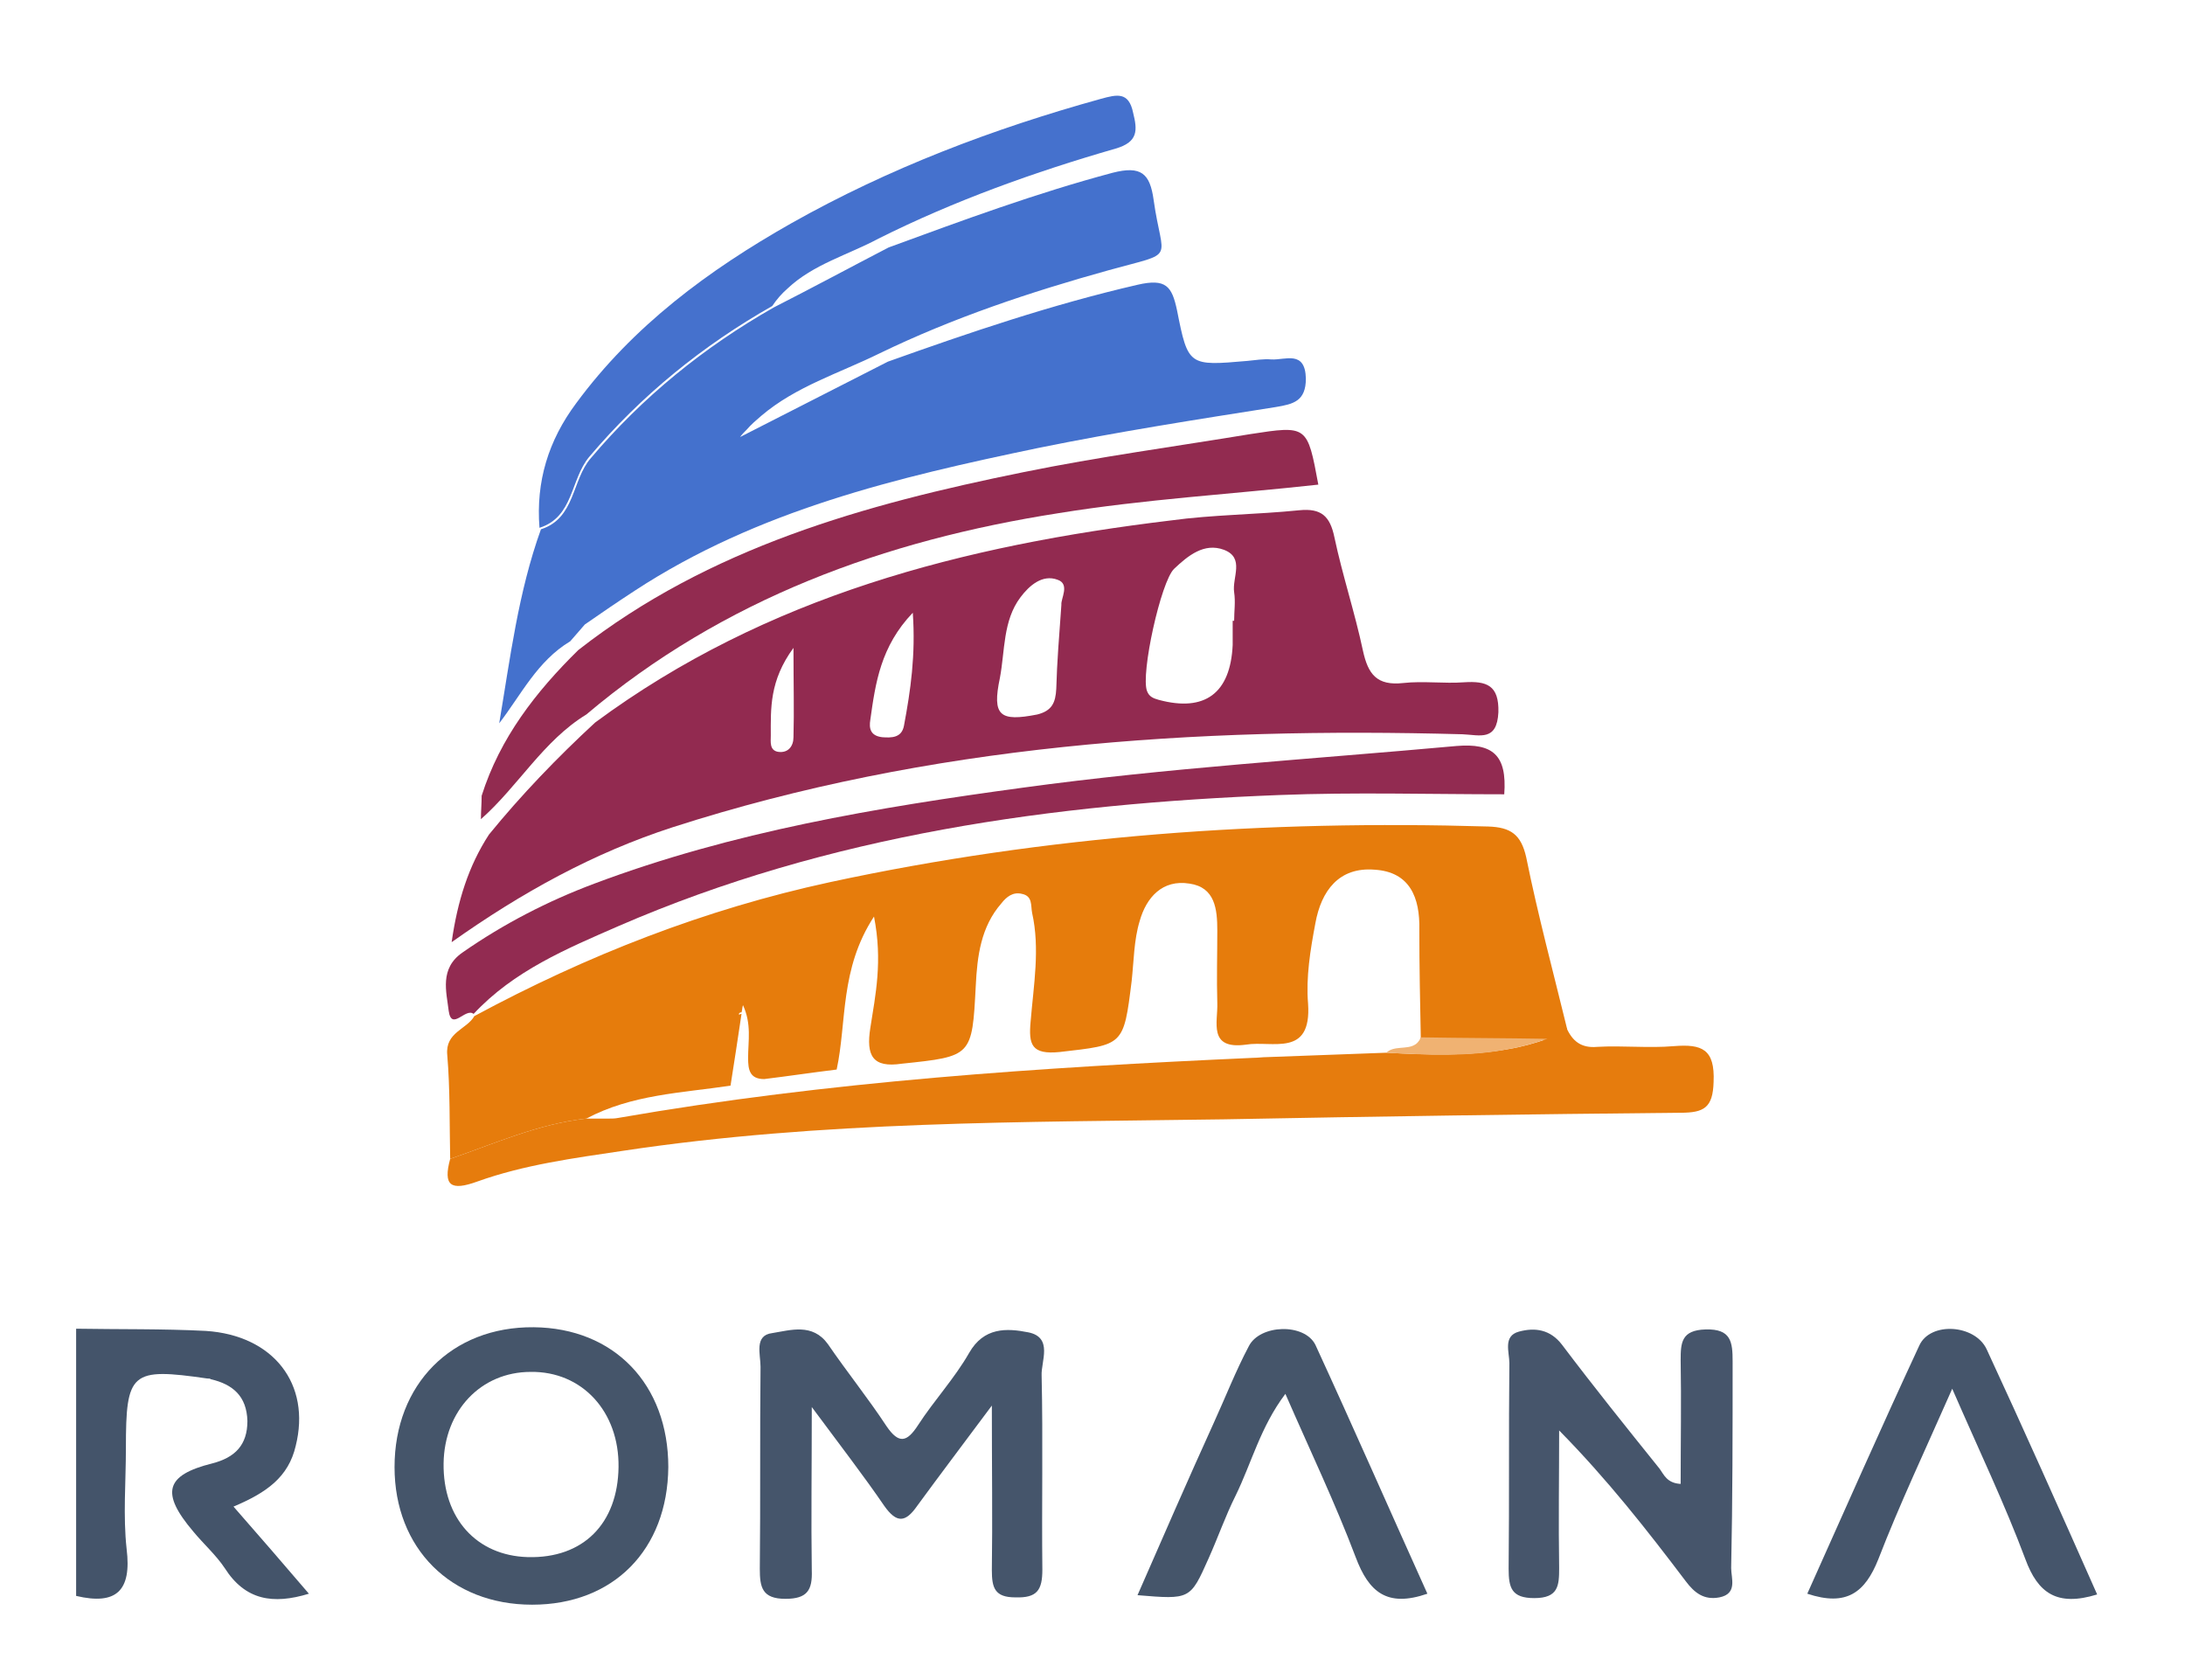
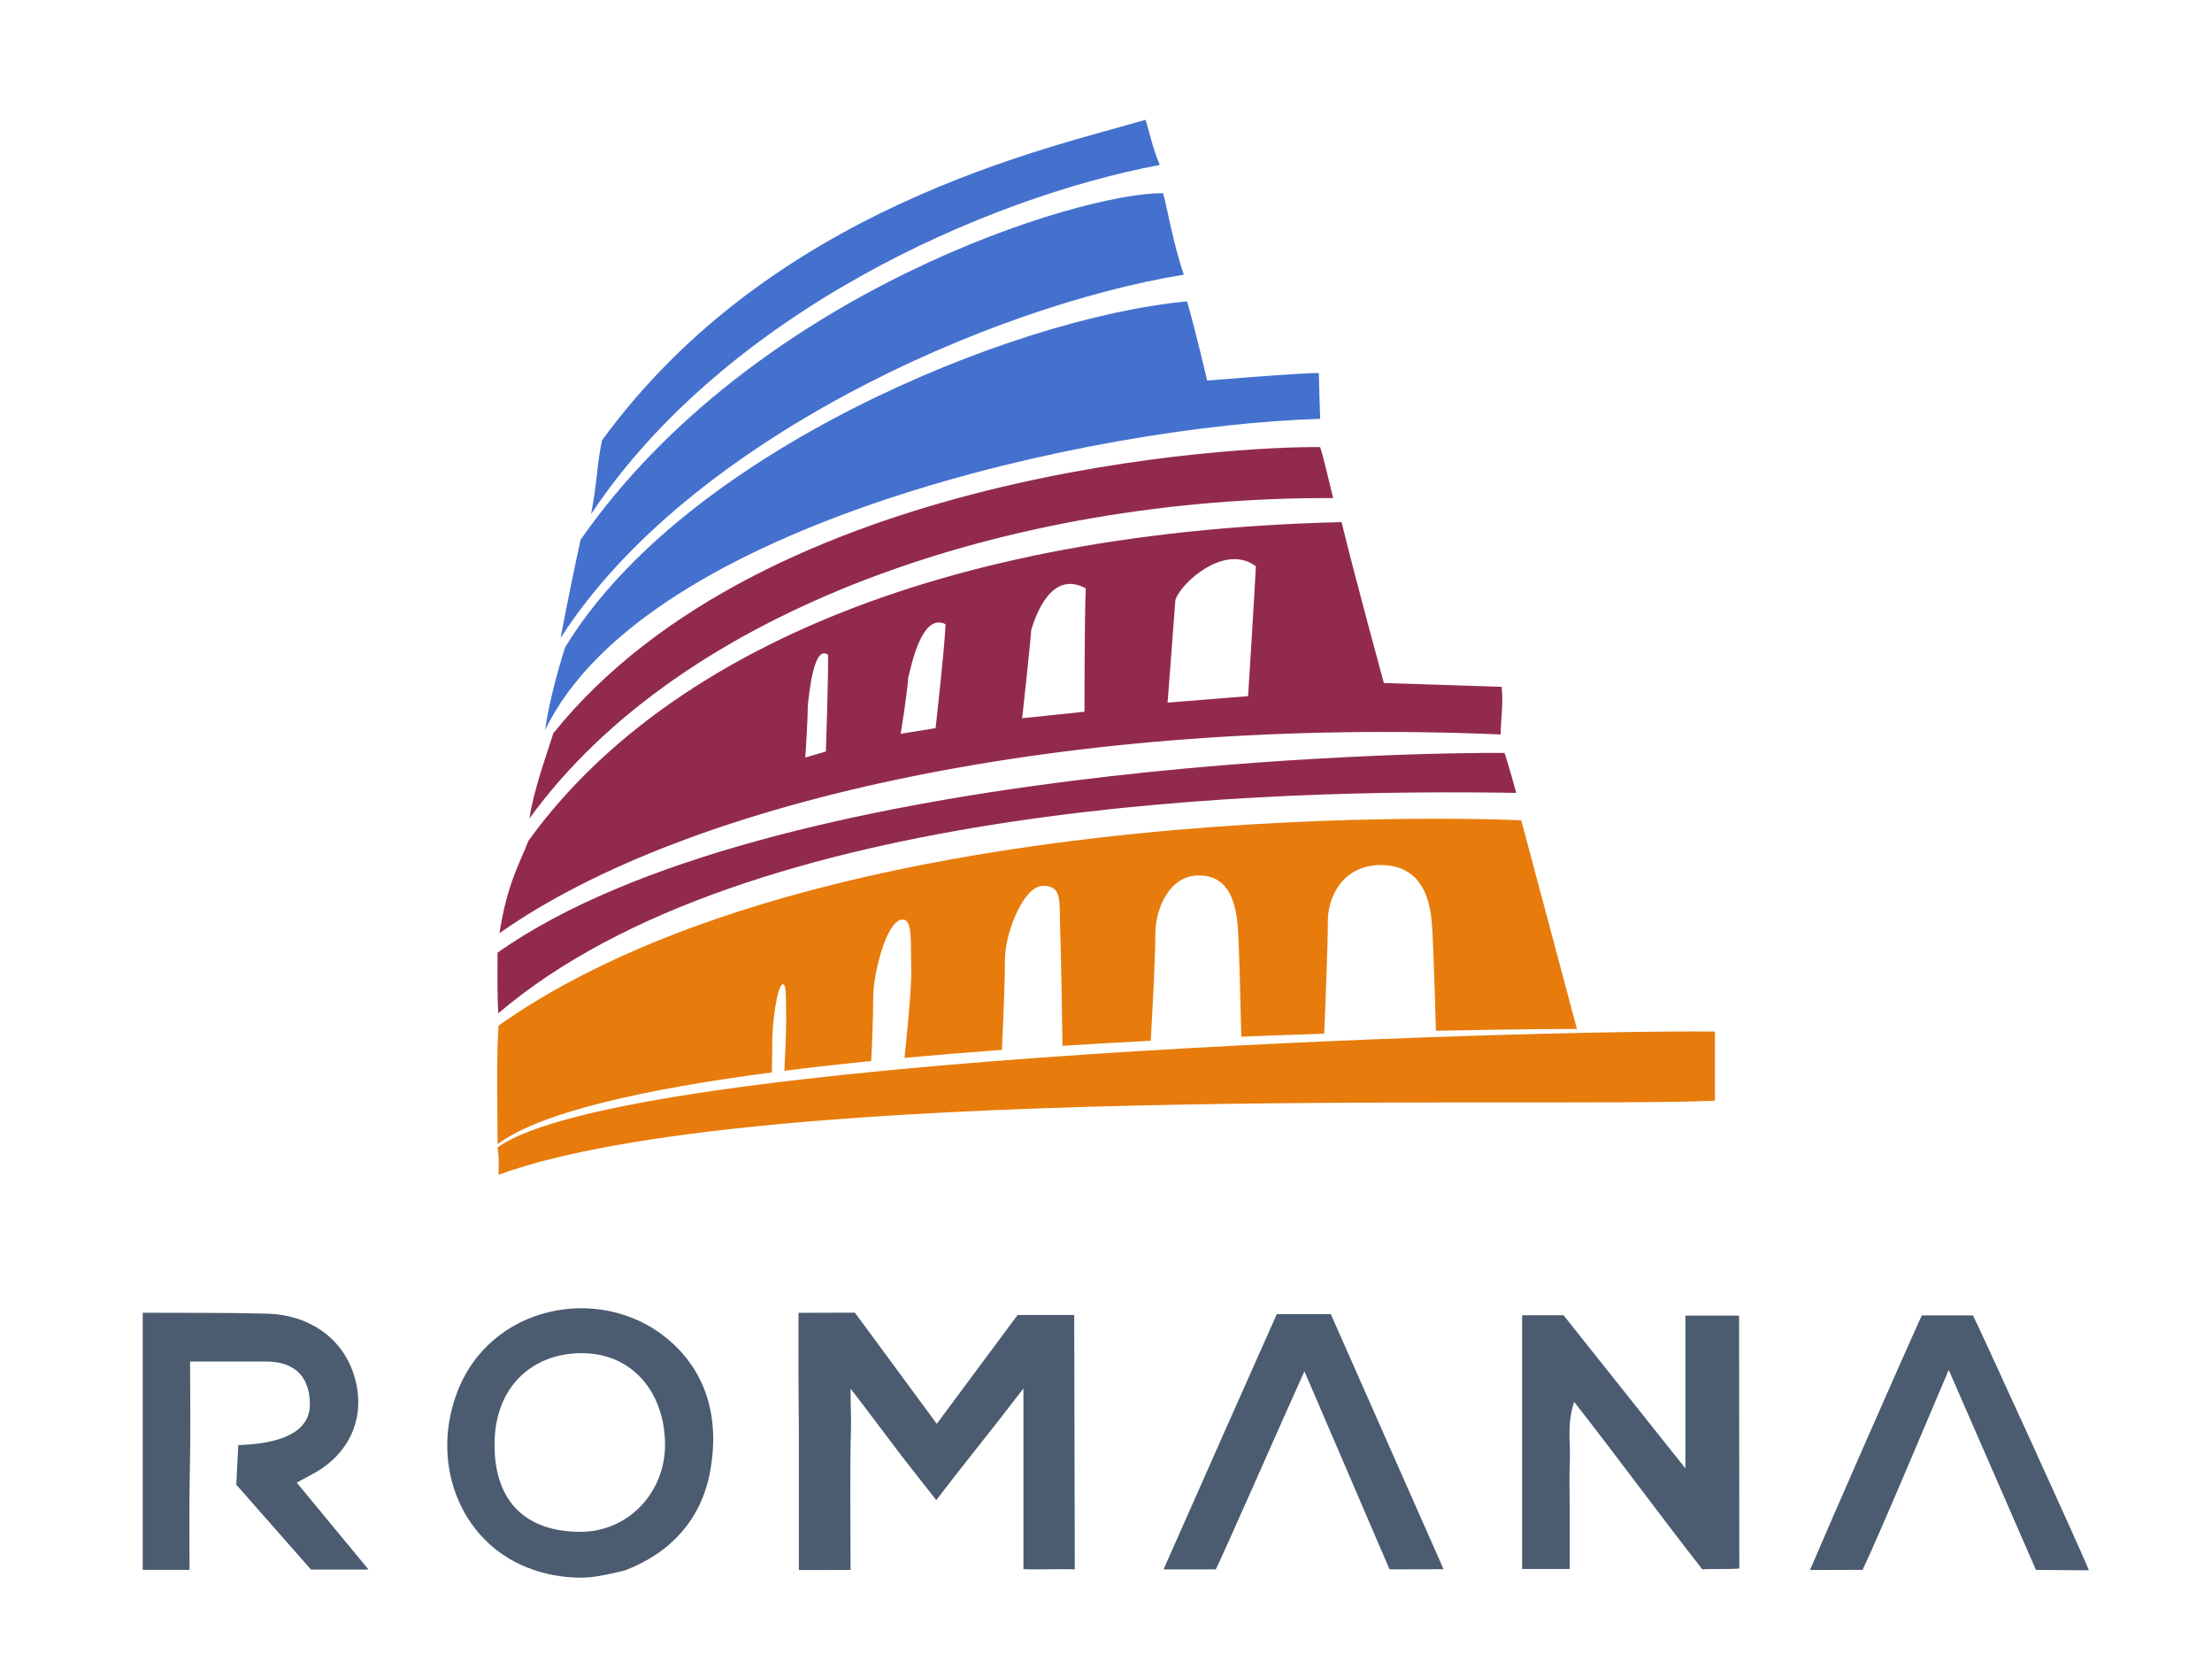
- <svg xmlns="http://www.w3.org/2000/svg" version="1.1" id="Layer_1" x="0px" y="0px" viewBox="0 0 298.5 229.4" style="enable-background:new 0 0 298.5 229.4;" xml:space="preserve">
-   <style type="text/css">
- 	.st0{fill:#4A8FE1;}
- 	.st1{fill:#FEFEFE;}
- 	.st2{fill:#716F73;}
- 	.st3{fill:#4D8951;}
- 	.st4{fill:#A6D3EA;}
- 	.st5{fill:#3A3868;}
- 	.st6{fill:#717073;}
- 	.st7{fill:#1B995A;}
- 	.st8{fill:#717B83;}
- 	.st9{fill:#2BA3A4;}
- 	.st10{fill:#717074;}
- 	.st11{fill:#717173;}
- 	.st12{fill:#707B83;}
- 	.st13{fill:#67A3D1;}
- 	.st14{fill:#2B5B68;}
- 	.st15{fill:#B9DCF3;}
- 	.st16{fill:#2A4B38;}
- 	.st17{fill:#83939F;}
- 	.st18{fill:#9DCCE8;}
- 	.st19{fill:#85939C;}
- 	.st20{fill:#82929C;}
- 	.st21{fill:#40A6D5;}
- 	.st22{fill:#2B4B39;}
- 	.st23{fill:#28493A;}
- 	.st24{fill:#2EA3A7;}
- 	.st25{fill:#F8FCFC;}
- 	.st26{fill:#568F52;}
- 	.st27{fill:#94C453;}
- 	.st28{fill:#206289;}
- 	.st29{fill:#F1FBFD;}
- 	.st30{fill:#F6FDFE;}
- 	.st31{fill:#F8FCFB;}
- 	.st32{fill:#FAFDFB;}
- 	.st33{fill:#F4FCFD;}
- 	.st34{fill:#65AC62;}
- 	.st35{fill:#F8FAF3;}
- 	.st36{fill:#5EAD5A;}
- 	.st37{fill:#F6FCFA;}
- 	.st38{fill:#85C5B8;}
- 	.st39{fill:#3CA0D5;}
- 	.st40{fill:#727A80;}
- 	.st41{fill:#F6FCFD;}
- 	.st42{fill:#FEFEFA;}
- 	.st43{fill:#459ED2;}
- 	.st44{fill:#5DAE5B;}
- 	.st45{fill:#5E7F47;}
- 	.st46{fill:#FCFCFC;}
- 	.st47{fill:#C1DBED;}
- 	.st48{fill:#FBFDF8;}
- 	.st49{fill:#EBF5F7;}
- 	.st50{fill:#294949;}
- 	.st51{fill:#8FC8E5;}
- 	.st52{fill:#F7FCFC;}
- 	.st53{fill:#FCFEFA;}
- 	.st54{fill:#4E8A56;}
- 	.st55{fill:#64BDE8;}
- 	.st56{fill:#FEFDFA;}
- 	.st57{fill:#FBFDFC;}
- 	.st58{fill:#449DD5;}
- 	.st59{fill:#F6FBF7;}
- 	.st60{fill:#279A5B;}
- 	.st61{fill:#30493D;}
- 	.st62{fill:#F5FBF9;}
- 	.st63{fill:#35583B;}
- 	.st64{fill:#323C62;}
- 	.st65{fill:#F8FBF9;}
- 	.st66{fill:#E7EFF2;}
- 	.st67{fill:#8DC1B6;}
- 	.st68{fill:#FAFCFA;}
- 	.st69{fill:#F1FBF9;}
- 	.st70{fill:#F7FEFE;}
- 	.st71{fill:#FDFEFA;}
- 	.st72{fill:#31A1A1;}
- 	.st73{fill:#F9FEFD;}
- 	.st74{fill:#FAFAFC;}
- 	.st75{fill:#FDFCF8;}
- 	.st76{fill:#2D5C60;}
- 	.st77{fill:#FDFCF9;}
- 	.st78{fill:#F9FDFB;}
- 	.st79{fill:#FBFBFB;}
- 	.st80{fill:#518B58;}
- 	.st81{fill:#5A82AF;}
- 	.st82{fill:#FDFEF8;}
- 	.st83{fill:#244C40;}
- 	.st84{fill:#266495;}
- 	.st85{fill:#42A0D3;}
- 	.st86{fill:#5B80A9;}
- 	.st87{fill:#2E5B63;}
- 	.st88{fill:#FDFBF9;}
- 	.st89{fill:#F8FDFB;}
- 	.st90{fill:#FDFDF7;}
- 	.st91{fill:#F3F9FB;}
- 	.st92{fill:#309F96;}
- 	.st93{fill:#93C367;}
- 	.st94{fill:#3B3C68;}
- 	.st95{fill:#E0F1F9;}
- 	.st96{fill:#E4F6F9;}
- 	.st97{fill:#FEFEF9;}
- 	.st98{fill:#224C38;}
- 	.st99{fill:#498AB2;}
- 	.st100{fill:#FDFDF9;}
- 	.st101{fill:#F9FEFE;}
- 	.st102{fill:#F6FCF2;}
- 	.st103{fill:#FEFCF9;}
- 	.st104{fill:#EEFCFE;}
- 	.st105{fill:#FDFDF8;}
- 	.st106{fill:#FBFDFA;}
- 	.st107{fill:#275962;}
- 	.st108{fill:#FDFEF9;}
- 	.st109{fill:#F2F8F2;}
- 	.st110{fill:#F8FBFB;}
- 	.st111{fill:#8A8A8A;}
- 	.st112{fill:#F7FEFD;}
- 	.st113{fill:#EFF8FB;}
- 	.st114{fill:#FAFCFB;}
- 	.st115{fill:#E5F3F8;}
- 	.st116{fill:#ECF7FA;}
- 	.st117{fill:#FDFDF6;}
- 	.st118{fill:#F5FDFD;}
- 	.st119{fill:#7799BF;}
- 	.st120{fill:#5C8055;}
- 	.st121{fill:#6EAECC;}
- 	.st122{fill:#FEFEF7;}
- 	.st123{fill:#3282B5;}
- 	.st124{fill:#F3FCF5;}
- 	.st125{fill:#F4FAFB;}
- 	.st126{fill:#FEF8FA;}
- 	.st127{fill:#F5FCF9;}
- 	.st128{fill:#3C9392;}
- 	.st129{fill:#EBF6F6;}
- 	.st130{fill:#98BFD6;}
- 	.st131{fill:#FEFDF7;}
- 	.st132{fill:#658796;}
- 	.st133{fill:#EEF7F6;}
- 	.st134{fill:#FAFBF5;}
- 	.st135{fill:#F8FCF9;}
- 	.st136{fill:#FDFDF4;}
- 	.st137{fill:#FDFBF8;}
- 	.st138{fill:#FDFDF5;}
- 	.st139{fill:#EFF9FD;}
- 	.st140{fill:#FDFEF6;}
- 	.st141{fill:#37586D;}
- 	.st142{fill:#FDFEF5;}
- 	.st143{fill:#FDFBF6;}
- 	.st144{fill:#324A49;}
- 	.st145{fill:#F8F8F9;}
- 	.st146{fill:#CDF5CD;}
- 	.st147{fill:#FEFDF3;}
- 	.st148{fill:#ECFBFE;}
- 	.st149{fill:#858585;}
- 	.st150{fill:#C5C5C5;}
- 	.st151{fill:#6C6C6C;}
- 	.st152{fill:#498B4F;}
- 	.st153{fill:#478A4D;}
- 	.st154{fill:#4A884D;}
- 	.st155{fill:#429169;}
- 	.st156{fill:#3CA29D;}
- 	.st157{fill:#518654;}
- 	.st158{fill:#51855F;}
- 	.st159{fill:#289FA0;}
- 	.st160{fill:#448E49;}
- 	.st161{fill:#458B55;}
- 	.st162{fill:#568356;}
- 	.st163{fill:#89C9ED;}
- 	.st164{fill:#246081;}
- 	.st165{fill:#206186;}
- 	.st166{fill:#8EC8E9;}
- 	.st167{fill:#2B5D7D;}
- 	.st168{fill:#215F80;}
- 	.st169{fill:#A0D4EF;}
- 	.st170{fill:#A4D3F2;}
- 	.st171{fill:#245E84;}
- 	.st172{fill:#69BADA;}
- 	.st173{fill:#9AC9D1;}
- 	.st174{fill:#9AC7DD;}
- 	.st175{fill:#3B396C;}
- 	.st176{fill:#3A376D;}
- 	.st177{fill:#3D366C;}
- 	.st178{fill:#6A9BC9;}
- 	.st179{fill:#57B156;}
- 	.st180{fill:#2A9762;}
- 	.st181{fill:#139C59;}
- 	.st182{fill:#169A5E;}
- 	.st183{fill:#139C5D;}
- 	.st184{fill:#129652;}
- 	.st185{fill:#61839B;}
- 	.st186{fill:#637F92;}
- 	.st187{fill:#289193;}
- 	.st188{fill:#288F8D;}
- 	.st189{fill:#34A3A8;}
- 	.st190{fill:#23A7A5;}
- 	.st191{fill:#36A2A8;}
- 	.st192{fill:#32A1A0;}
- 	.st193{fill:#23A7A2;}
- 	.st194{fill:#249A96;}
- 	.st195{fill:#FCFCFD;}
- 	.st196{fill:#FDFDFD;}
- 	.st197{fill:#6B7B8C;}
- 	.st198{fill:#4C84B0;}
- 	.st199{fill:#4F81BA;}
- 	.st200{fill:#5280B6;}
- 	.st201{fill:#6CA1CE;}
- 	.st202{fill:#6CA0CF;}
- 	.st203{fill:#7AA4CC;}
- 	.st204{fill:#71A3D5;}
- 	.st205{fill:#6AA3C9;}
- 	.st206{fill:#6EA5D6;}
- 	.st207{fill:#6C97B9;}
- 	.st208{fill:#4F6684;}
- 	.st209{fill:#2D5D62;}
- 	.st210{fill:#275C5E;}
- 	.st211{fill:#2B5859;}
- 	.st212{fill:#285C5E;}
- 	.st213{fill:#9FCCE5;}
- 	.st214{fill:#BCDBEF;}
- 	.st215{fill:#B5DDF9;}
- 	.st216{fill:#234D37;}
- 	.st217{fill:#2E483A;}
- 	.st218{fill:#8294A2;}
- 	.st219{fill:#256286;}
- 	.st220{fill:#8095A3;}
- 	.st221{fill:#3FA6DA;}
- 	.st222{fill:#62BEEC;}
- 	.st223{fill:#40A7D6;}
- 	.st224{fill:#43A3DF;}
- 	.st225{fill:#274C3B;}
- 	.st226{fill:#4C9FC8;}
- 	.st227{fill:#234D32;}
- 	.st228{fill:#2C473D;}
- 	.st229{fill:#27572D;}
- 	.st230{fill:#2D473F;}
- 	.st231{fill:#22A69E;}
- 	.st232{fill:#22A1A1;}
- 	.st233{fill:#378E8D;}
- 	.st234{fill:#268C8A;}
- 	.st235{fill:#40817E;}
- 	.st236{fill:#528E4D;}
- 	.st237{fill:#94C15C;}
- 	.st238{fill:#518D4F;}
- 	.st239{fill:#4B954A;}
- 	.st240{fill:#95C350;}
- 	.st241{fill:#93C451;}
- 	.st242{fill:#90C147;}
- 	.st243{fill:#90B254;}
- 	.st244{fill:#1A6292;}
- 	.st245{fill:#2F82B5;}
- 	.st246{fill:#3FA7DA;}
- 	.st247{fill:#43A5D7;}
- 	.st248{fill:#51ADD8;}
- 	.st249{fill:#57B0E2;}
- 	.st250{fill:#4C95B8;}
- 	.st251{fill:#7BC2EB;}
- 	.st252{fill:#7BC2E8;}
- 	.st253{fill:#439DCE;}
- 	.st254{fill:#1A66A0;}
- 	.st255{fill:#429FD0;}
- 	.st256{fill:#22669E;}
- 	.st257{fill:#42A1D2;}
- 	.st258{fill:#42A6D7;}
- 	.st259{fill:#4EA6CD;}
- 	.st260{fill:#90B15F;}
- 	.st261{fill:#5EAF59;}
- 	.st262{fill:#1568A3;}
- 	.st263{fill:#44A4D8;}
- 	.st264{fill:#2D5F86;}
- 	.st265{fill:#82C6B7;}
- 	.st266{fill:#93C6B3;}
- 	.st267{fill:#81C7BD;}
- 	.st268{fill:#8CC3BB;}
- 	.st269{fill:#3EA0D1;}
- 	.st270{fill:#429ED2;}
- 	.st271{fill:#449DD7;}
- 	.st272{fill:#3AA1DA;}
- 	.st273{fill:#3D9FD7;}
- 	.st274{fill:#439DD3;}
- 	.st275{fill:#69A46E;}
- 	.st276{fill:#74B273;}
- 	.st277{fill:#58AB52;}
- 	.st278{fill:#325946;}
- 	.st279{fill:#214A49;}
- 	.st280{fill:#244B3F;}
- 	.st281{fill:#3181B4;}
- 	.st282{fill:#1DA3A4;}
- 	.st283{fill:#346E9F;}
- 	.st284{fill:#869197;}
- 	.st285{fill:#53B0EA;}
- 	.st286{fill:#5181C0;}
- 	.st287{fill:#1767A6;}
- 	.st288{fill:#3F9FD5;}
- 	.st289{fill:#399291;}
- 	.st290{fill:#27A2A7;}
- 	.st291{fill:#81969C;}
- 	.st292{fill:#46A4D7;}
- 	.st293{fill:#C7DCB8;}
- 	.st294{fill:#B5B5B5;}
- 	.st295{fill:#4F9A83;}
- 	.st296{fill:#63BDE8;}
- 	.st297{fill:#95C3E7;}
- 	.st298{fill:#1D618B;}
- 	.st299{fill:#1D6286;}
- 	.st300{fill:#3181B5;}
- 	.st301{fill:#249190;}
- 	.st302{fill:#2C9096;}
- 	.st303{fill:#23918E;}
- 	.st304{fill:#2E939A;}
- 	.st305{fill:#469DD6;}
- 	.st306{fill:#40A0D2;}
- 	.st307{fill:#4B82C0;}
- 	.st308{fill:#809398;}
- 	.st309{fill:#69BCE2;}
- 	.st310{fill:#5BBFEB;}
- 	.st311{fill:#5DBEF5;}
- 	.st312{fill:#42A6D8;}
- 	.st313{fill:#39A4DC;}
- 	.st314{fill:#94C356;}
- 	.st315{fill:#95C446;}
- 	.st316{fill:#2B83B5;}
- 	.st317{fill:#2A83B8;}
- 	.st318{fill:#3EA7DE;}
- 	.st319{fill:#37A8DF;}
- 	.st320{fill:#7CC9F7;}
- 	.st321{fill:#1568A7;}
- 	.st322{fill:#3EA7DD;}
- 	.st323{fill:#3AA9DA;}
- 	.st324{fill:#55B0E2;}
- 	.st325{fill:#5FAF60;}
- 	.st326{fill:#16639A;}
- 	.st327{fill:#16689E;}
- 	.st328{fill:#419FCE;}
- 	.st329{fill:#216186;}
- 	.st330{fill:#21607D;}
- 	.st331{fill:#3BA7DD;}
- 	.st332{fill:#6E408A;}
- 	.st333{fill:#3A3A3C;}
- 	.st334{fill:none;}
- 	.st335{fill:#44546A;}
- 	.st336{fill:#E67C0C;}
- 	.st337{fill:#922A50;}
- 	.st338{fill:#E67C0D;}
- 	.st339{fill:#4471CD;}
- 	.st340{fill:#922B50;}
- 	.st341{fill:#45556B;}
- 	.st342{fill:#922B51;}
- 	.st343{fill:#4571CD;}
- 	.st344{fill:#46556B;}
- 	.st345{fill:#45556A;}
- 	.st346{fill:#F0B272;}
- </style>
-   <g>
-     <path class="st334" d="M101.3,138.5c0,0,0.1,0,0.1,0c0,0,0-0.1,0-0.1C101.1,138.2,100.7,138.8,101.3,138.5z" />
-     <path class="st335" d="M40.4,197.5c2.1-8.4-3-15.1-12.3-15.7c-5.9-0.3-11.8-0.2-17.7-0.3c0,12.2,0,24.3,0,36.5   c5.5,1.3,7.6-0.7,6.9-6.4c-0.5-4.5-0.1-9.2-0.1-13.8c0-10.4,0.7-11,11.1-9.5c0.2,0,0.4,0,0.5,0.1c3,0.7,4.9,2.3,5,5.7   c0,3.3-1.7,5-4.8,5.8c-6.4,1.6-7.1,4-2.6,9.3c1.4,1.7,3.1,3.2,4.3,5c2.8,4.4,6.6,5,11.5,3.5c-3.5-4.1-6.8-7.9-10.3-11.9   C36.4,203.9,39.4,201.8,40.4,197.5z" />
-     <path class="st336" d="M61.1,144.1c0.4,4.7,0.3,9.5,0.4,14.2c6.1-2.1,12.1-4.8,18.6-5.5c6.2-3.3,13-3.5,19.7-4.5c0,0,0,0,0,0   c0.5-3.2,1-6.4,1.5-9.8c0,0-0.1,0-0.1,0c-0.5,0.3-0.2-0.3,0.1-0.2c0.1-0.3,0.1-0.7,0.2-1c1.2,2.6,0.7,4.9,0.7,7.2   c0,1.6,0.2,2.9,2.2,2.9c3.3-0.4,6.6-0.9,9.9-1.3c1.4-6.5,0.4-13.7,5.1-20.9c1.2,6.1,0.2,10.7-0.5,15.2c-0.6,3.8,0.3,5.5,4.3,4.9   c9.6-1,9.6-1,10.1-10.6c0.2-4.1,0.7-8.1,3.5-11.3c0.7-0.9,1.6-1.6,2.8-1.3c1.5,0.3,1.2,1.6,1.4,2.6c1.1,4.9,0.2,9.9-0.2,14.8   c-0.3,3.2,0.1,4.6,4,4.2c8.7-1,8.7-0.8,9.8-9.7c0.3-2.7,0.3-5.6,1.1-8.2c0.9-3.2,3.1-5.7,6.8-5.1c3.5,0.5,3.8,3.5,3.8,6.4   c0,3.3-0.1,6.6,0,9.9c0.1,2.6-1.3,6.4,3.9,5.7c3.6-0.6,9,1.8,8.5-5.6c-0.3-3.6,0.3-7.3,1-11c0.8-4.4,3.2-7.7,8.1-7.3   c4.8,0.3,6.2,3.8,6.1,8.2c0,5,0.1,9.9,0.2,14.9c5.8,0.1,11.5,0.1,17.3,0.2c0,0,0,0,0,0c1.1-0.1,2.1-0.4,2.7-1.5c0,0,0,0,0,0   c0,0,0,0,0,0c-1.9-7.8-4-15.6-5.6-23.5c-0.7-3.1-2.1-4.1-5.2-4.2c-30.3-0.9-60.2,1.2-89.9,7.6c-17.1,3.7-33.2,10-48.6,18.3   C63.8,140.6,60.8,141,61.1,144.1z" />
-     <path class="st336" d="M64.7,138.6C64.7,138.6,64.7,138.5,64.7,138.6L64.7,138.6C64.7,138.6,64.7,138.6,64.7,138.6z" />
-     <path class="st337" d="M91.9,113c35.1-11.3,71.3-13.7,107.9-12.7c2.4,0.1,4.7,1,4.9-3c0.1-3.7-1.6-4.3-4.7-4.1   c-2.7,0.2-5.6-0.2-8.3,0.1c-3.6,0.4-4.8-1.2-5.5-4.4c-1.1-5.2-2.8-10.3-3.9-15.5c-0.6-2.9-1.8-4-4.8-3.7   c-5.9,0.6-11.8,0.6-17.6,1.4c-28.2,3.4-55.2,10.3-78.6,27.6c-5.2,4.8-10.1,9.9-14.5,15.3c-2.8,4.3-4.3,9.1-5.1,14.7   C71.3,121.9,81.1,116.5,91.9,113z M160.4,77.7c1.9-1.8,4.1-3.6,6.8-2.6c2.9,1.1,1.1,3.8,1.4,5.8c0.2,1.3,0,2.6,0,3.9   c-0.1,0-0.1,0-0.2,0c0,1.1,0,2.2,0,3.3c-0.3,6.6-3.8,9.2-10.1,7.5c-0.7-0.2-1.3-0.4-1.6-1.2C155.8,92.1,158.6,79.4,160.4,77.7z    M136.6,92.6c0.7-3.7,0.4-7.8,2.8-11c1.2-1.6,3-3.2,5.1-2.4c1.7,0.6,0.4,2.6,0.5,3.4c-0.3,4.2-0.6,7.8-0.7,11.5   c-0.1,1.9-0.6,3-2.6,3.5C136.6,98.6,135.5,97.8,136.6,92.6z M118.9,98.3c0.7-5,1.4-10,5.8-14.6c0.4,5.8-0.3,10.6-1.2,15.4   c-0.3,1.7-1.7,1.7-3,1.6C118.9,100.5,118.7,99.5,118.9,98.3z M105.3,100.5c0-3.7-0.2-7.5,3.1-12c0,5,0.1,8.6,0,12.2   c0,1.2-0.7,2.2-2.1,2C105.1,102.5,105.3,101.3,105.3,100.5z" />
-     <path class="st338" d="M211.4,141.9c-1.7,0.6-3.5,1.1-5.3,1.4c-5.5,1-11.1,0.8-16.7,0.5c-5.4,0.2-10.9,0.4-16.3,0.6   c-0.6,0-1.3,0.1-1.9,0.1c-29,1.3-58,3.2-86.7,8.2c-0.5,0.1-0.9,0.1-1.4,0.1c-1,0-2,0-3,0c-6.5,0.7-12.5,3.4-18.6,5.5   c-1,3.7,0.1,4.4,3.7,3.1c6.4-2.3,13.2-3.2,19.9-4.2c27.2-4.1,54.7-3.9,82.1-4.3c20.8-0.4,41.6-0.7,62.4-0.9c3.2,0,4.4-0.7,4.5-4.2   c0.2-4.5-1.6-5.2-5.4-4.9c-3.5,0.3-7-0.1-10.5,0.1c-2.2,0.2-3.4-0.8-4.2-2.6c0,0,0,0,0,0C213.5,141.5,212.5,141.8,211.4,141.9z" />
-     <path class="st339" d="M77.9,87.6C77.9,87.6,77.9,87.6,77.9,87.6L77.9,87.6c0.7-0.8,1.3-1.5,2-2.3v0c2.3-1.6,4.5-3.1,6.8-4.6   c16.8-11,35.9-15.5,55.1-19.5c10.8-2.2,21.7-3.9,32.5-5.6c2.4-0.4,4.1-0.8,4.1-3.9c-0.1-3.9-2.8-2.5-4.7-2.6   c-1.1-0.1-2.2,0.1-3.3,0.2c-8,0.7-8.1,0.7-9.6-6.9c-0.7-3.3-1.5-4.4-5.4-3.5c-11.7,2.7-22.9,6.5-34.1,10.5c0,0,0,0,0,0   c-6.7,3.4-13.5,6.9-20.2,10.3c0.3-0.4,0.6-0.7,0.9-1c0.6-0.7,1.3-1.3,2-1.9c4.7-4,10.6-5.8,16.1-8.5v0c10.1-4.9,20.6-8.4,31.4-11.4   c9.4-2.6,7.3-1,6.1-9.6c-0.5-3.6-1.7-4.7-5.6-3.7c-10.5,2.8-20.5,6.5-30.6,10.2c0,0,0,0,0,0c-5.2,2.7-10.4,5.5-15.7,8.2   c-9.5,5.4-17.9,12.2-25,20.6c-2.6,3-2.1,8.2-6.8,9.7c-3.1,8.6-4.2,17.6-5.7,26.5C71.2,94.9,73.4,90.3,77.9,87.6z" />
-     <path class="st340" d="M80.1,97.6c18.7-15.8,40.8-23.8,64.5-27.5c11.7-1.9,23.7-2.6,35.5-3.9c-1.5-8.1-1.5-8.1-9.3-6.9   c-10.3,1.7-20.7,3.1-31,5.2C118.1,68.9,96.9,74.8,79,88.8c-5.8,5.7-10.7,12-13.2,19.9c0,0,0,0,0,0c0,1.1-0.1,2.1-0.1,3.2   C70.8,107.4,74.2,101.2,80.1,97.6z" />
-     <path class="st341" d="M140.5,182c-3-0.6-6.1-0.7-8.1,2.8c-2,3.5-4.8,6.5-7,9.9c-1.5,2.3-2.6,2.6-4.3,0.1c-2.5-3.8-5.4-7.4-8-11.2   c-2.1-2.9-5.1-1.9-7.6-1.5c-2.5,0.3-1.6,2.9-1.6,4.6c-0.1,9.2,0,18.4-0.1,27.6c0,2.5,0.3,4.1,3.5,4.1c3,0,3.7-1.2,3.6-3.9   c-0.1-6.9,0-13.8,0-22.3c4,5.4,7.1,9.4,9.9,13.5c1.7,2.4,2.9,2.3,4.5,0c3-4.1,6.1-8.2,10.2-13.7c0,8.6,0.1,15.6,0,22.5   c0,2.4,0.4,3.7,3.2,3.7c3,0.1,3.7-1,3.7-3.8c-0.1-8.8,0.1-17.6-0.1-26.5C142.2,186,143.9,182.7,140.5,182z" />
-     <path class="st342" d="M64.7,138.5C64.7,138.5,64.7,138.5,64.7,138.5c0,0-0.1,0.1-0.1,0.1C64.6,138.6,64.7,138.5,64.7,138.5z" />
-     <path class="st342" d="M64.7,138.5c5.5-5.9,12.7-8.9,19.8-12c28.8-12.5,59.3-16.7,90.3-17.9c10.2-0.4,20.5-0.1,30.7-0.1   c0.4-5.4-1.6-7-6.5-6.6c-19.8,1.8-39.6,3-59.3,5.7c-19.9,2.7-39.6,6-58.5,13.1c-6.4,2.4-12.4,5.5-18,9.4c-3.2,2.2-2.2,5.4-1.9,8   C61.7,140.9,63.6,137.6,64.7,138.5z" />
-     <path class="st343" d="M80.5,62.4c7.1-8.4,15.5-15.2,25-20.6c0.6-0.9,1.3-1.7,2.1-2.4c3.5-3.3,8.3-4.6,12.4-6.8v0   c10.4-5.2,21.3-9.1,32.4-12.3c3.1-0.9,3-2.5,2.4-4.9c-0.6-2.9-2.2-2.5-4.4-1.9c-14.8,4.1-29,9.5-42.3,17   c-11.3,6.4-21.6,14-29.4,24.6c-3.8,5.1-5.5,10.7-5,17c0,0,0,0,0,0C78.4,70.6,77.9,65.5,80.5,62.4z" />
-     <path class="st344" d="M236.7,186c0-2.7-0.2-4.5-3.7-4.4c-3.3,0.1-3.4,1.8-3.4,4.2c0.1,5.6,0,11.2,0,16.9c-1.9-0.1-2.3-1.3-2.9-2.1   c-4.5-5.6-9-11.2-13.3-16.9c-1.6-2.1-3.7-2.4-5.9-1.8c-2.2,0.6-1.3,2.8-1.3,4.3c-0.1,9.4,0,18.7-0.1,28.1c0,2.6,0.4,4,3.5,4   c3.3,0,3.4-1.7,3.4-4.1c-0.1-6.3,0-12.6,0-18.8c6.6,6.7,12,13.6,17.3,20.6c1.2,1.6,2.5,2.6,4.6,2.2c2.5-0.5,1.6-2.6,1.6-4   C236.7,204.8,236.7,195.4,236.7,186z" />
-     <path class="st345" d="M72.9,181.3c-11.2-0.1-19,7.8-19,19.1c0,11.1,7.7,18.8,18.8,18.8c11.1,0,18.5-7.5,18.6-18.8   C91.3,189.1,83.9,181.4,72.9,181.3z M72.1,212.7c-7-0.2-11.6-5.3-11.5-12.8c0.1-7.2,5.1-12.5,11.9-12.5c7-0.1,12.1,5.4,12,13   C84.4,208.1,79.7,212.9,72.1,212.7z" />
-     <path class="st341" d="M271.4,184.3c-1.6-3.4-7.7-3.8-9.2-0.5c-5.2,11.2-10.2,22.5-15.3,33.9c5.4,1.8,7.9-0.2,9.7-4.7   c2.9-7.5,6.4-14.9,10.1-23.3c3.7,8.5,7.2,15.8,10,23.3c1.7,4.6,4.3,6.5,9.8,4.8C281.4,206.3,276.5,195.3,271.4,184.3z" />
-     <path class="st345" d="M170.6,183.9c-1.8,3.4-3.2,7-4.8,10.5c-3.5,7.7-6.9,15.5-10.4,23.5c7.2,0.6,7.2,0.6,9.7-5   c1.3-2.9,2.3-5.8,3.7-8.6c2.2-4.5,3.4-9.4,6.8-13.9c3.4,7.8,6.8,14.9,9.6,22.3c1.8,4.8,4.3,6.9,9.8,5c-5.1-11.3-10.1-22.7-15.3-34   C178.2,180.7,172.1,180.9,170.6,183.9z" />
-     <path class="st346" d="M193.3,142.7c-1.1,0.7-2.9,0.1-3.9,1.1c5.6,0.3,11.2,0.6,16.7-0.5c1.8-0.3,3.5-0.8,5.3-1.4c0,0,0,0,0,0   c-5.8-0.1-11.5-0.1-17.3-0.2c-0.1,0.1-0.1,0.3-0.2,0.4C193.7,142.4,193.5,142.6,193.3,142.7z" />
+ <svg xmlns="http://www.w3.org/2000/svg" version="1.1" x="0px" y="0px" width="314px" height="238px" viewBox="0 0 314 238" enable-background="new 0 0 314 238" xml:space="preserve">
+   <g id="Layer_1_xA0_Image_1_">
+     <g id="Shape_1_copy">
+       <g>
+         <path fill="#E77C0C" d="M109.57,152.204c0.029-1.435,0.057-3.171,0.057-4.628c0-2.079,0.654-7.874,1.536-7.874     c0.516,0,0.393,2.443,0.433,4.972c0.023,1.49-0.125,4.825-0.25,7.302c3.979-0.503,8.104-0.964,12.325-1.386     c0.099-1.954,0.284-6.047,0.284-9.192c0-2.875,1.793-10.89,4.211-10.89c1.414,0,1.077,3.378,1.187,6.876     c0.084,2.678-0.628,9.673-0.96,12.754c4.549-0.417,9.179-0.793,13.828-1.13c0.19-3.994,0.441-9.843,0.441-12.976     c0-3.396,2.546-10.306,5.399-10.306s2.272,2.276,2.44,6.383c0.112,2.745,0.247,11.088,0.323,16.318     c4.212-0.265,8.407-0.502,12.53-0.711c0.284-5.009,0.651-12.085,0.651-15.187c0-3.396,1.881-8.278,6.156-8.278     c4.274,0,5.337,3.751,5.588,7.857c0.155,2.528,0.338,9.804,0.456,15.024c4.071-0.163,8.013-0.303,11.767-0.422     c0.224-5.264,0.521-12.868,0.521-16.025c0-3.395,2.134-7.909,7.506-7.909c5.371,0,6.938,4.12,7.255,8.227     c0.197,2.571,0.432,10.056,0.579,15.292c12.164-0.253,20.014-0.266,20.014-0.266l-7.901-29.609c0,0-97.307-4.661-145.18,29.144     c-0.316,4.975-0.138,10.541-0.138,16.818C76.738,157.848,91.501,154.572,109.57,152.204z M70.627,162.857     c0.276,1.936,0.138,2.212,0.138,3.87c36.498-13.271,146.958-9.4,172.672-10.507v-9.815     C218,146.129,88.599,149.861,70.627,162.857z" />
+       </g>
+     </g>
+     <g id="Shape_2">
+       <g>
+         <path fill="#922A50" d="M189.244,70.69c-0.264-1.007-1.425-6.041-1.844-7.235c-11.612-0.138-78.709,3.18-108.847,40.599     c-1.123,3.548-2.805,8.134-3.4,12.116C96.711,86.383,143.346,70.506,189.244,70.69z M213.022,104.239     c0-1.936,0.412-4.333,0.142-6.76c-7.822-0.269-16.725-0.539-16.725-0.539s-4.339-15.927-5.997-22.839     c-61.565,1.472-98.305,21.39-115.457,45.275c-1.041,2.835-2.977,5.876-4.083,13.066C98,113.363,152.286,101.658,213.022,104.239z      M117.238,106.659l-2.92,0.857c0,0,0.354-5.308,0.349-7.391c0.226-1.943,0.867-8.678,2.882-7.186     C117.595,96.062,117.238,106.659,117.238,106.659z M132.808,103.345l-4.957,0.8c0,0,0.942-5.696,1.068-7.937     c0.505-2.082,2.021-9.299,5.306-7.611C134.099,91.959,132.808,103.345,132.808,103.345z M153.945,101.014l-8.848,0.921     c0,0,1.106-9.954,1.29-12.534c0.737-2.396,2.949-8.479,7.742-5.899C153.945,87.372,153.945,101.014,153.945,101.014z      M177.171,98.802l-11.429,0.921c0,0,0.922-11.981,1.105-14.562c0.737-2.396,7.005-8.11,11.429-4.792     C178.092,84.239,177.171,98.802,177.171,98.802z M213.576,106.865c-11.613-0.138-104.516,1.244-142.949,28.341     c-0.016,2.994-0.041,6.29,0.103,8.613c35.382-30.155,110.22-31.839,144.505-31.286     C214.972,111.526,213.995,108.06,213.576,106.865z" />
+       </g>
+     </g>
+     <g id="Shape_2_copy_3">
+       <g>
+         <path fill="#4471CE" d="M168.046,38.985c-1.554-4.51-2.53-10.372-2.949-11.566c-11.613-0.138-58.064,13.963-82.673,49.17     c-0.753,3.363-1.883,8.871-2.846,13.959C97.633,62.42,140.765,43.409,168.046,38.985z M164.636,23.41     c-1.001-2.298-1.608-5.211-2.027-6.406c-14.009,4.101-53.088,12.489-77.143,45.484c-0.753,3.363-0.593,5.368-1.556,10.457     C103.071,44.264,140.12,28.019,164.636,23.41z M187.217,52.948c-2.732-0.032-15.852,1.067-15.852,1.067s-1.811-7.7-2.857-11.239     c-24.987,2.29-71.61,21.664-88.296,49.112c-1.122,3.548-2.252,7.765-2.846,11.748C91.55,74.217,155.696,60.369,187.4,59.446     C187.321,57.333,187.267,55.065,187.217,52.948z" />
+       </g>
+     </g>
+   </g>
+   <g id="Layer_2">
+     <path fill-rule="evenodd" clip-rule="evenodd" fill="#4B5B70" d="M75.736,222.8c-9.959-3.346-14.756-14.469-10.935-24.943   c4.625-12.674,20.332-15.689,29.807-7.955c5.878,4.799,7.529,11.663,6.209,18.893c-1.245,6.815-5.58,11.614-12.164,14.114   c-1.121,0.215-3.833,1.009-6.167,1.009C79.57,223.917,77.119,223.293,75.736,222.8z M70.199,205.037   c0,8.579,4.954,12.372,12.204,12.372c6.75,0,12-5.541,12-12.334c0-7.271-4.485-13.024-11.833-13.024   C75.653,192.051,70.199,196.742,70.199,205.037z" />
+     <path fill-rule="evenodd" clip-rule="evenodd" fill="#4B5B70" d="M20.259,186.313c5.876,0.035,11.754-0.022,17.627,0.13   c5.942,0.156,10.503,3.36,12.228,8.32c2.01,5.779-0.125,11.322-5.523,14.322c-0.745,0.415-1.499,0.816-2.465,1.342   c3.501,4.239,6.845,8.287,10.188,12.335c-2.732,0-5.466,0-8.168,0c-3.586-4.072-7.084-8.045-10.604-12.042   c0.093-1.854,0.182-3.638,0.281-5.623c3.943-0.121,10.164-0.939,10.164-5.772c0-4.25-2.5-6.083-6.167-6.083   c-4.083,0-4.5,0-10.838,0c0,4.753,0.086,10.106-0.024,14.876c-0.112,4.876-0.055,9.624-0.055,14.692c-2.306,0-4.641,0-6.644,0   C20.259,210.645,20.259,198.479,20.259,186.313z" />
+     <path fill-rule="evenodd" clip-rule="evenodd" fill="#4B5B70" d="M120.737,222.824c-1.939,0.021-5.395-0.014-7.333,0.008   c0-5.59,0.005-18.568-0.004-19.757c-0.085-10.684-0.05-5.909-0.05-16.75c2.554,0,5.054-0.023,8.004-0.023   c3.7,5.021,7.479,10.151,11.625,15.777c3.872-5.213,7.617-10.256,11.472-15.445c2.3,0,5.357,0,8.036,0   c0,1.441,0.083,30.941,0.083,36.108c-2.201-0.09-5.09,0.052-7.292-0.037c0-8.247,0-16.492,0-25.64   c-4.309,5.647-8.407,10.643-12.375,15.844c-2.333-3-3.678-4.651-5.492-7.033c-1.868-2.454-4.207-5.623-6.675-8.801   c0,2.25,0.103,4.144,0.067,5.434C120.616,209.261,120.737,215.492,120.737,222.824z" />
+     <path fill-rule="evenodd" clip-rule="evenodd" fill="#4B5B70" d="M246.902,222.616c-1.607,0.135-3.805,0.004-5.25,0.125   c-6.256-8.003-11.723-15.5-18.199-23.784c-1.045,3.181-0.512,5.693-0.607,8.128c-0.1,2.562-0.021,5.131-0.021,7.697   c0,2.528,0,5.057,0,7.902c-2.484,0-4.619,0-6.754,0c0-11.919,0-23.838,0-36.017c2.143,0,3.91,0,5.875,0   c5.455,6.855,11.012,13.838,17.299,21.736c0-7.913,0-14.62,0-21.676c2.611,0,4.869,0,7.621,0   C246.865,198.739,246.902,210.709,246.902,222.616z" />
+     <path fill-rule="evenodd" clip-rule="evenodd" fill="#4B5B70" d="M264.402,222.804c-2.625,0-5.312,0.023-7.467,0.023   c3.045-7.167,13.541-31.067,15.873-36.135c2.189,0,4.506,0,7.258,0c0.48,0.818,15.586,33.882,16.461,36.174   c-2.938,0-4.562-0.049-7.516-0.049c-3.98-9.126-7.961-18.25-12.383-28.386C274.564,199.224,266.959,217.414,264.402,222.804z" />
+     <path fill-rule="evenodd" clip-rule="evenodd" fill="#4B5B70" d="M172.57,222.742c-2.5,0-5.166-0.003-7.398-0.003   c3.877-8.788,14.596-32.94,16.074-36.226c2.6,0,4.959,0,7.666,0c5.318,12.028,10.662,24.115,16.006,36.202   c-2.557,0.005-5.113,0.011-7.67,0.017c-3.844-8.94-7.686-17.88-12.082-28.112C183.26,198.764,172.982,222.173,172.57,222.742z" />
  </g>
</svg>
